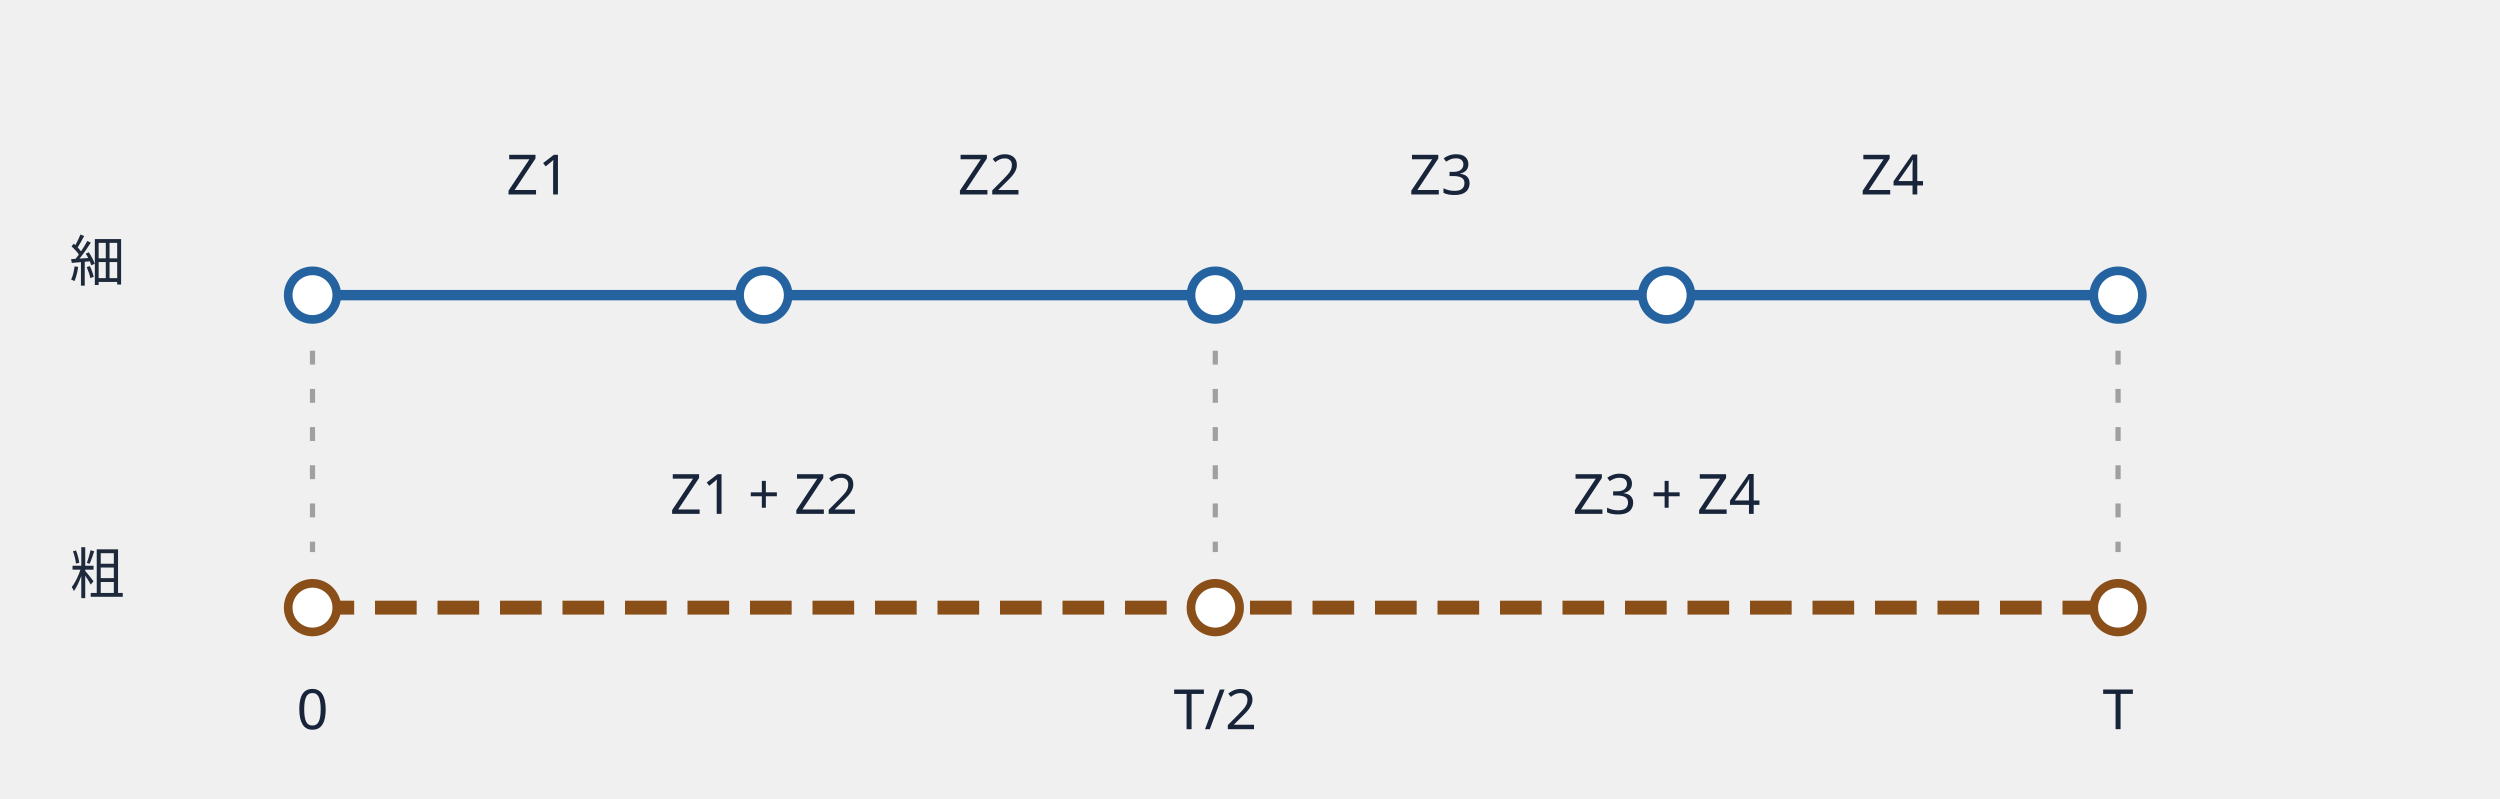
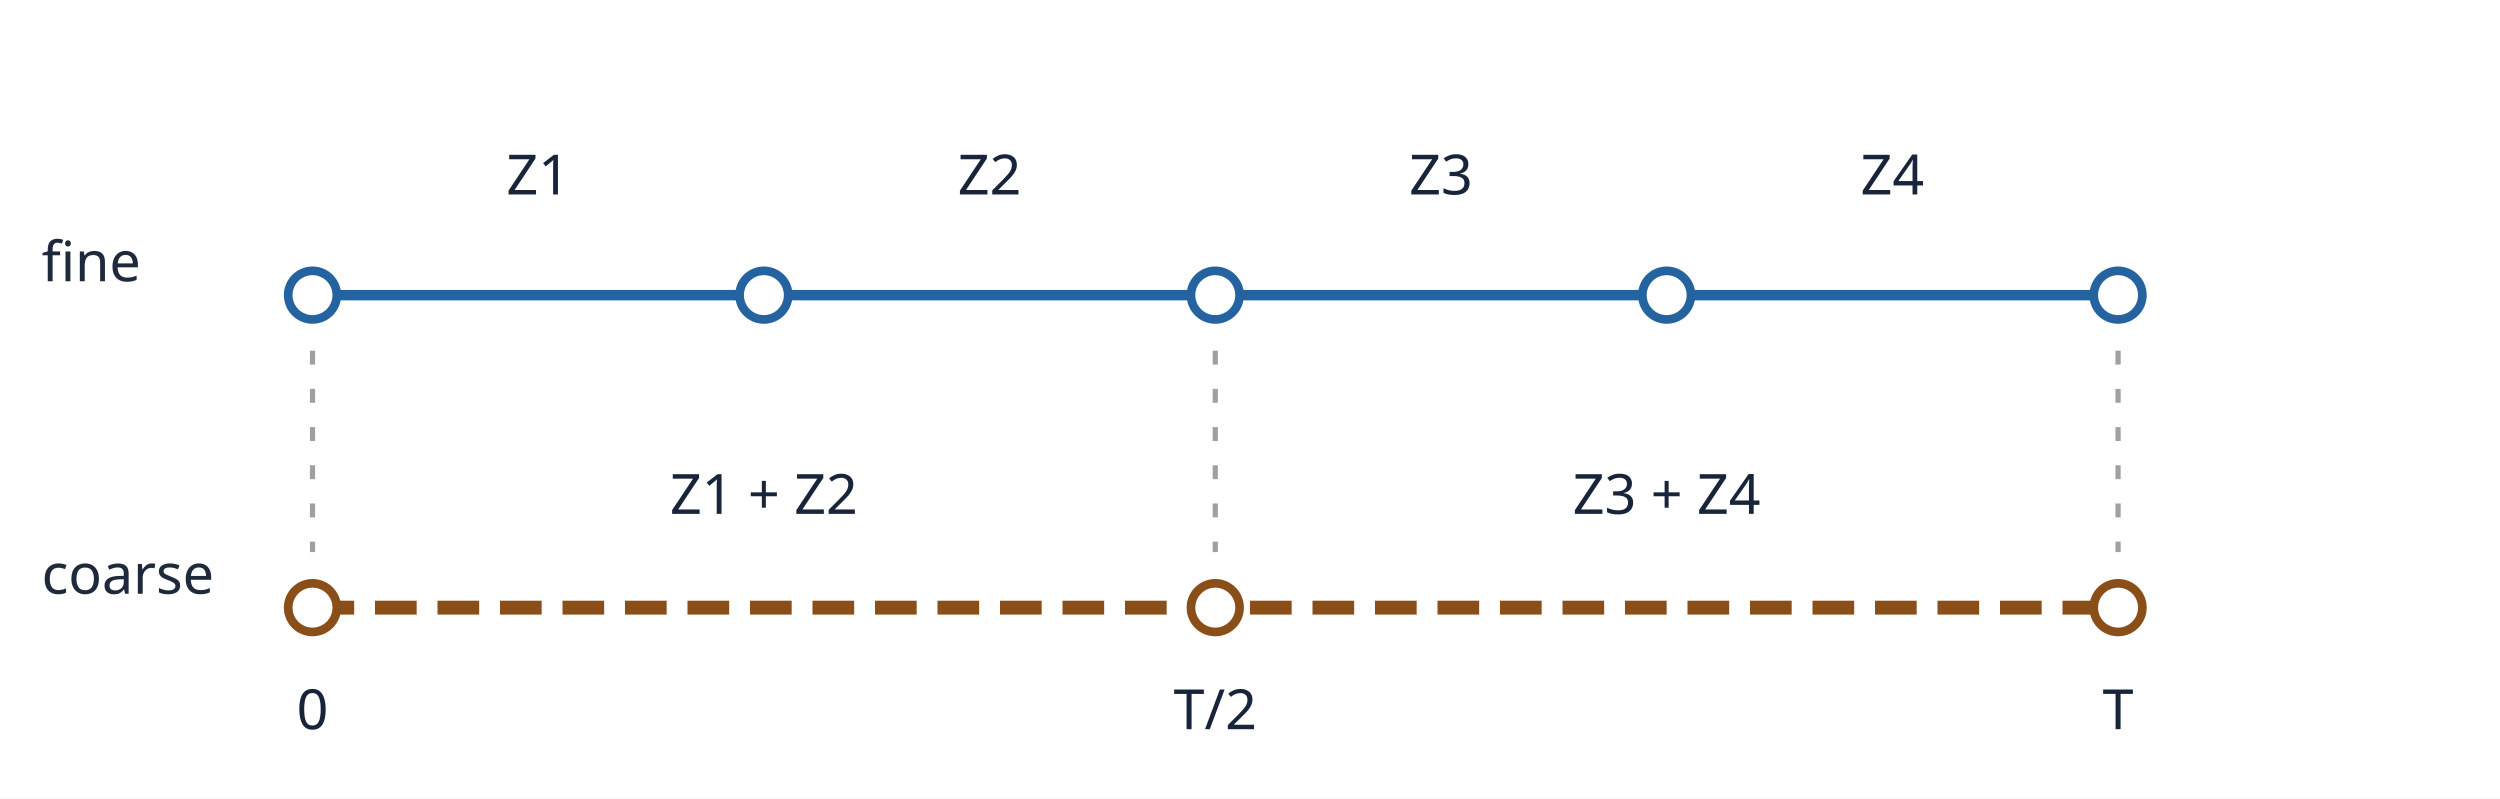
<svg xmlns="http://www.w3.org/2000/svg" width="720" height="230" viewBox="0 0 720 230" role="img" aria-labelledby="title description" data-layout-lint="strict">
-   <text x="20" y="81" font-family="sans-serif" font-size="16" fill="#1e293b">細</text>
-   <text x="20" y="171" font-family="sans-serif" font-size="16" fill="#1e293b">粗</text>
+   <rect x="0" y="0" width="720" height="230" fill="#ffffff" data-layout-ignore="text-overlap: opaque background for dark mode contrast" />
+   <text x="12" y="81" font-family="sans-serif" font-size="16" fill="#1e293b">fine</text>
+   <text x="12" y="171" font-family="sans-serif" font-size="16" fill="#1e293b">coarse</text>
  <g stroke="#2563a0" stroke-width="3" fill="none">
    <path d="M90 85 H610" />
  </g>
  <g stroke="#8a4e18" stroke-width="4" stroke-dasharray="12 6" fill="none">
    <path d="M90 175 H610" />
  </g>
  <g stroke="#a0a0a0" stroke-width="1.5" stroke-dasharray="4 7">
    <path d="M90 101 V159" />
    <path d="M350 101 V159" />
    <path d="M610 101 V159" />
  </g>
  <g fill="#ffffff" stroke="#2563a0" stroke-width="2.5">
    <circle cx="90" cy="85" r="7" />
    <circle cx="220" cy="85" r="7" />
    <circle cx="350" cy="85" r="7" />
    <circle cx="480" cy="85" r="7" />
    <circle cx="610" cy="85" r="7" />
  </g>
  <g fill="#ffffff" stroke="#8a4e18" stroke-width="2.5">
    <circle cx="90" cy="175" r="7" />
    <circle cx="350" cy="175" r="7" />
    <circle cx="610" cy="175" r="7" />
  </g>
  <g font-family="sans-serif" font-size="16" text-anchor="middle" fill="#17243a">
    <text x="155" y="56">Z1</text>
    <text x="285" y="56">Z2</text>
    <text x="415" y="56">Z3</text>
    <text x="545" y="56">Z4</text>
    <text x="220" y="148">Z1 + Z2</text>
    <text x="480" y="148">Z3 + Z4</text>
    <text x="90" y="210">0</text>
    <text x="350" y="210">T/2</text>
    <text x="610" y="210">T</text>
  </g>
</svg>
